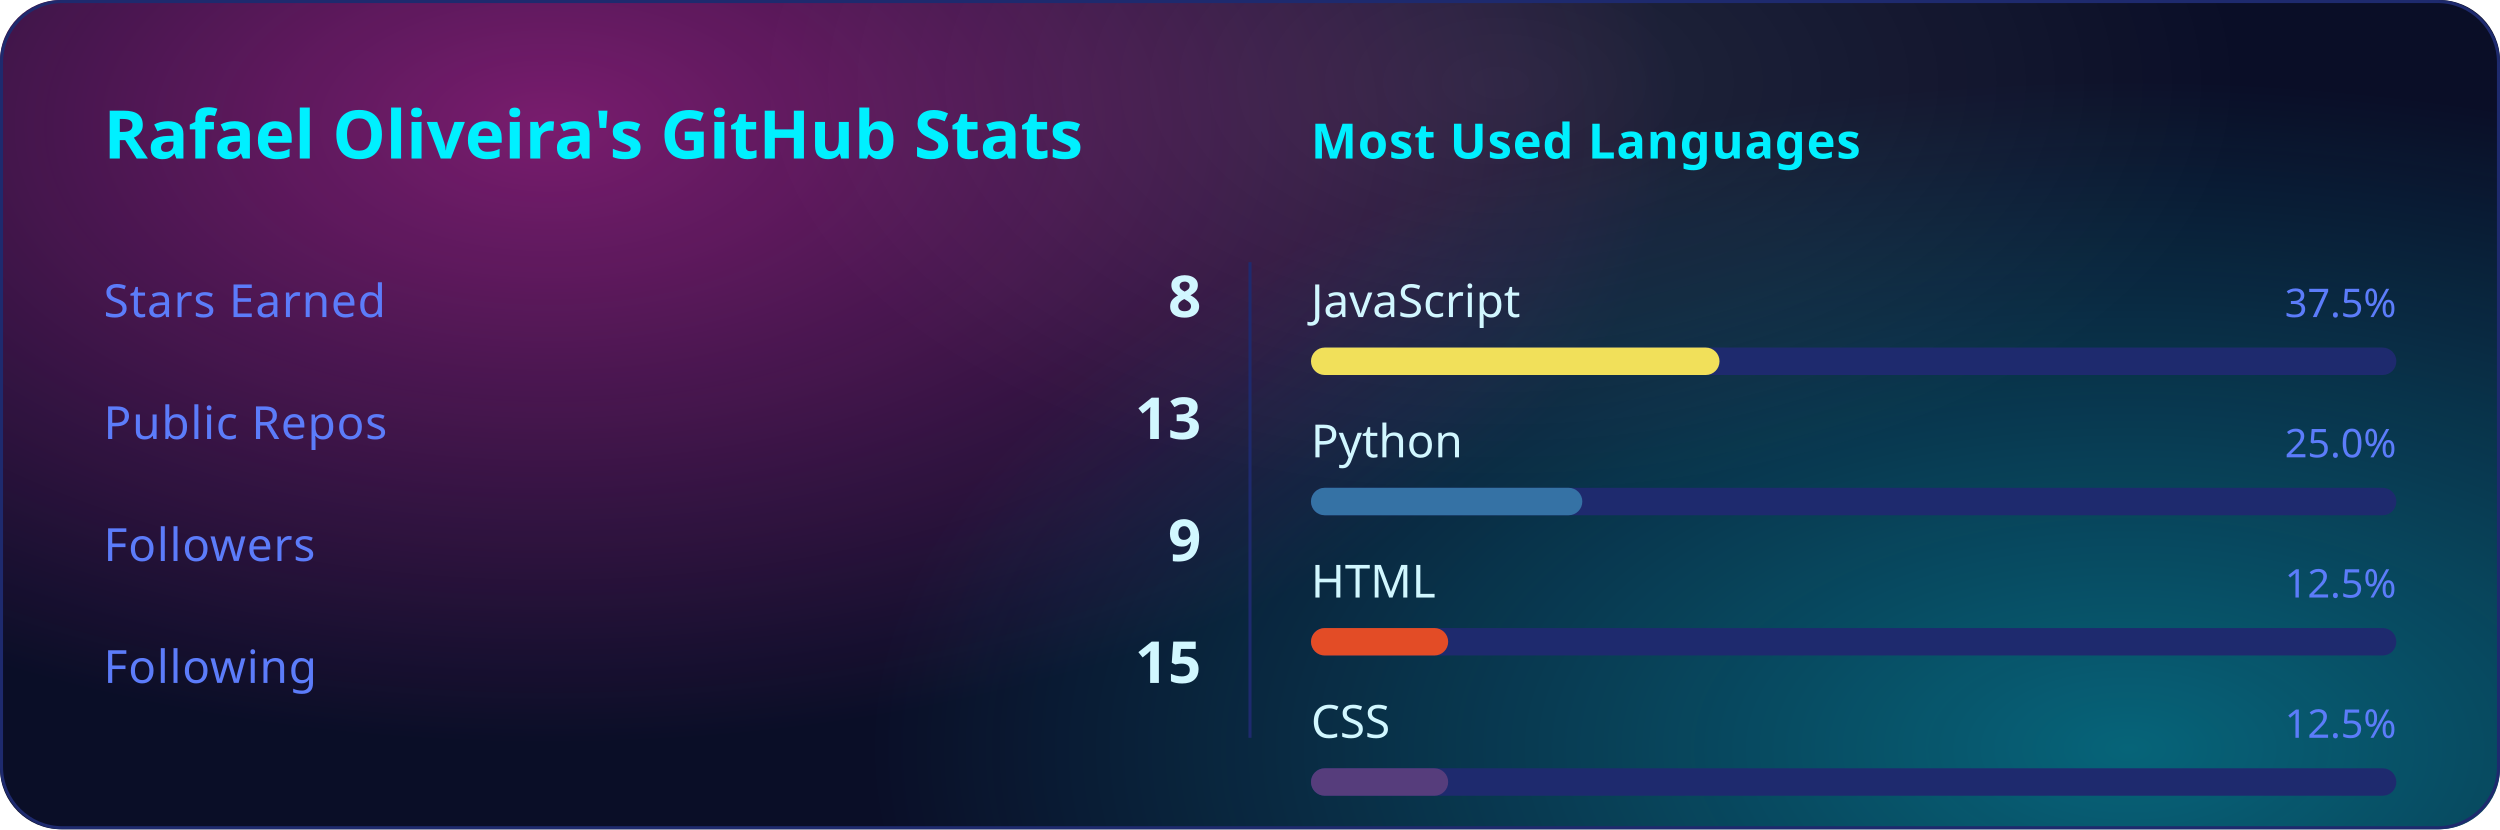
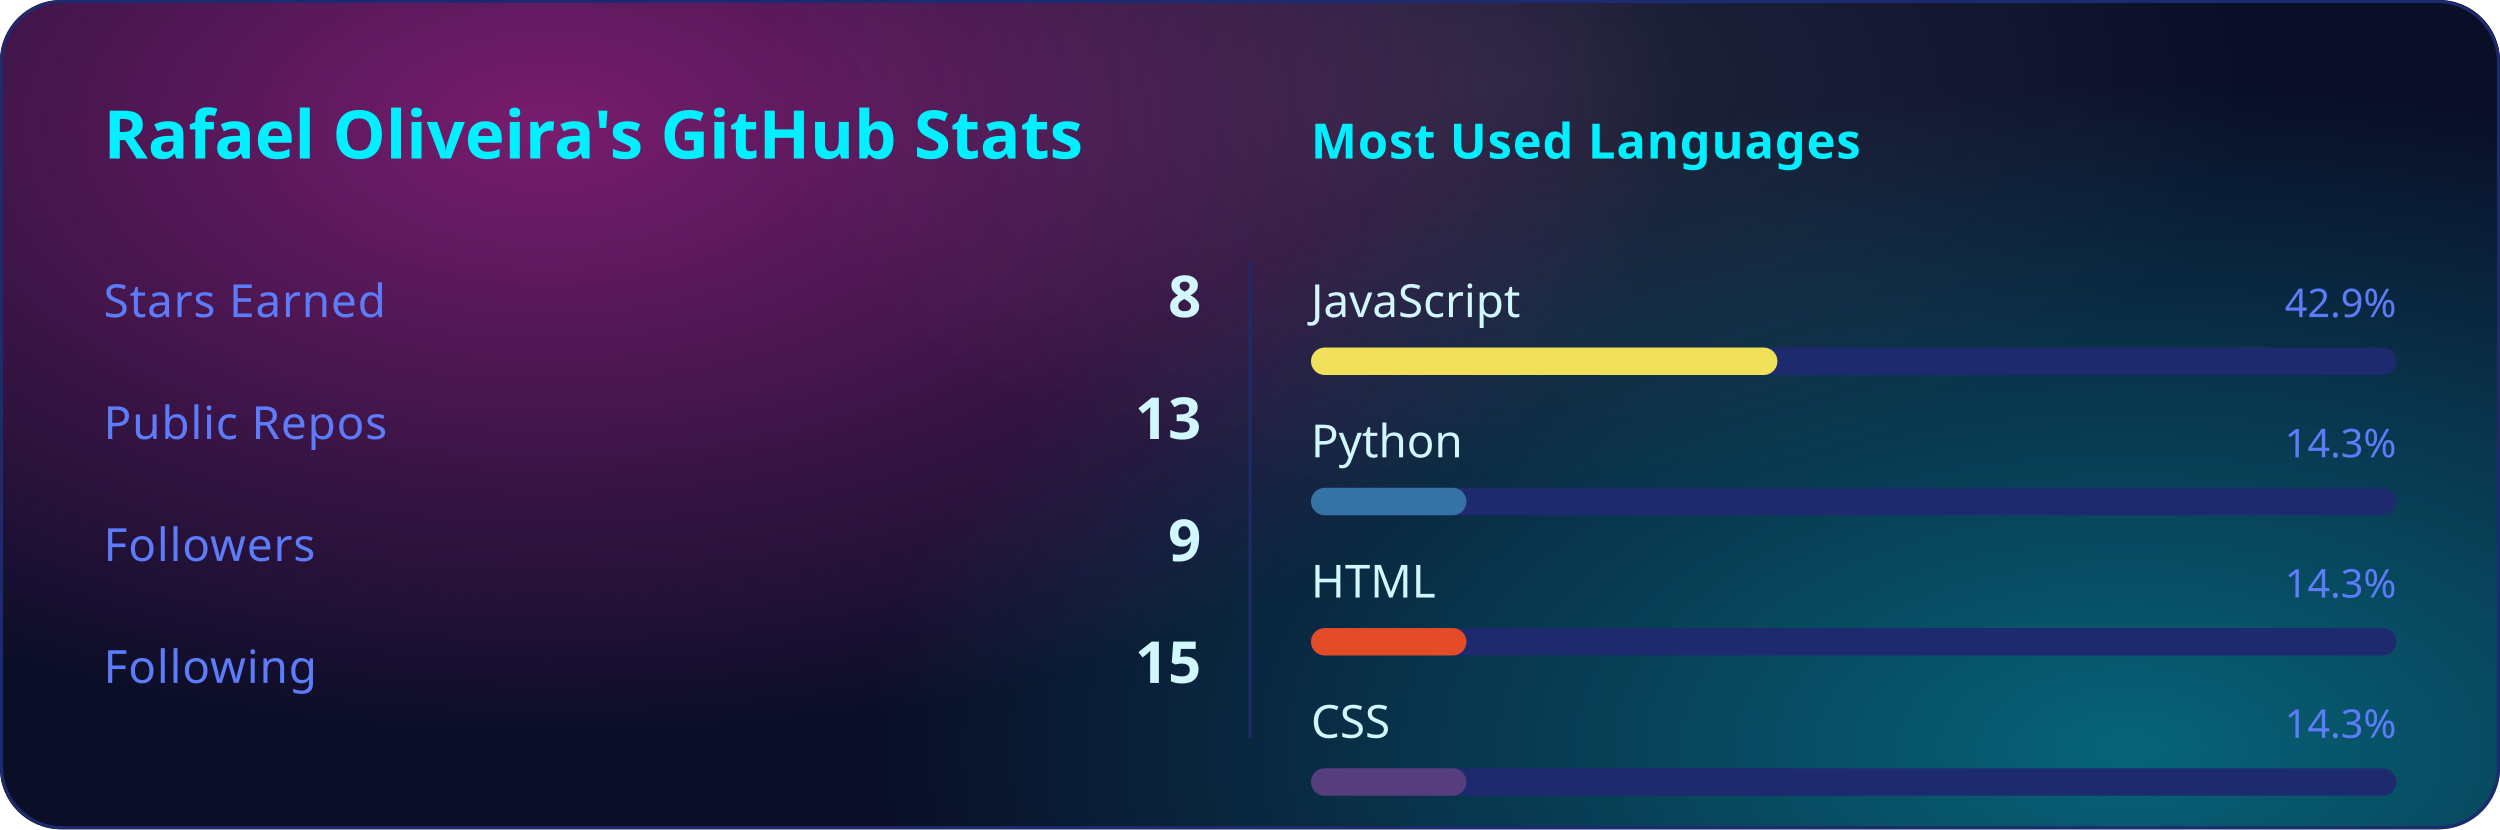
<svg xmlns="http://www.w3.org/2000/svg" width="820" height="272" viewBox="0 0 820 272" fill="none" role="img">
  <style>
-     .bar-fill { transform-origin: left center; animation: gg-grow 0.9s ease-out; }
-     .vbar { transform-origin: center bottom; animation: gg-rise 0.9s ease-out; }
-     .gg-seg { animation: gg-fade 0.8s ease-out; }
-     .gg-ring { animation: gg-fade 1s ease-out; }
+     .bar-fill { transform-box: fill-box; transform-origin: left center; animation: gg-grow 0.9s ease-out backwards; }
+     .vbar { transform-box: fill-box; transform-origin: center bottom; animation: gg-rise 0.9s ease-out backwards; }
+     .gg-seg { animation: gg-fade 0.8s ease-out backwards; }
+     .gg-ring { animation: gg-fade 1s ease-out backwards; }
    @keyframes gg-grow { from { transform: scaleX(0); } }
    @keyframes gg-rise { from { transform: scaleY(0); } }
    @keyframes gg-fade { from { opacity: 0.15; } }
  </style>
  <defs>
    <clipPath id="gg-clip">
      <rect width="820" height="272" rx="20" />
    </clipPath>
    <radialGradient id="gg-a1">
      <stop offset="0%" stop-color="#ff2ec4" stop-opacity="0.45" />
      <stop offset="100%" stop-color="#ff2ec4" stop-opacity="0" />
    </radialGradient>
    <radialGradient id="gg-a2">
      <stop offset="0%" stop-color="#00f0ff" stop-opacity="0.38" />
      <stop offset="100%" stop-color="#00f0ff" stop-opacity="0" />
    </radialGradient>
    <radialGradient id="gg-a3">
      <stop offset="0%" stop-color="#ffffff" stop-opacity="0.10" />
      <stop offset="100%" stop-color="#ffffff" stop-opacity="0" />
    </radialGradient>
    <style>
        .gg-blob1 { animation: gg-drift1 14s ease-in-out infinite alternate; }
        .gg-blob2 { animation: gg-drift2 18s ease-in-out infinite alternate; }
        @keyframes gg-drift1 { from { transform: translate(0,0); } to { transform: translate(66px, 14px); } }
        @keyframes gg-drift2 { from { transform: translate(0,0); } to { transform: translate(-49px, -12px); } }
      </style>
  </defs>
  <rect width="820" height="272" rx="20" fill="#0a0e27" />
  <g clip-path="url(#gg-clip)">
    <ellipse class="gg-blob1" cx="180.4" cy="40.8" rx="369" ry="204" fill="url(#gg-a1)" />
    <ellipse class="gg-blob2" cx="697" cy="244.8" rx="410" ry="217.6" fill="url(#gg-a2)" />
    <ellipse cx="492" cy="27.2" rx="246" ry="136" fill="url(#gg-a3)" />
  </g>
  <rect x="0.5" y="0.5" width="819" height="271" rx="20" fill="none" stroke="#1e2a6e" stroke-width="1" />
  <text x="34" y="52" fill="#00f0ff" font-family="'Segoe UI', Ubuntu, 'Helvetica Neue', Sans-Serif" font-size="22" font-weight="700">Rafael Oliveira's GitHub Stats</text>
  <g class="row" style="animation-delay:0.15s">
    <text x="34" y="104" fill="#5c7cfa" font-family="'Segoe UI', Ubuntu, 'Helvetica Neue', Sans-Serif" font-size="15" letter-spacing="0.3">Stars Earned</text>
    <text x="394" y="104" text-anchor="end" fill="#d1f7ff" font-family="'Segoe UI', Ubuntu, 'Helvetica Neue', Sans-Serif" font-size="19" font-weight="700">8</text>
  </g>
  <g class="row" style="animation-delay:0.27s">
    <text x="34" y="144" fill="#5c7cfa" font-family="'Segoe UI', Ubuntu, 'Helvetica Neue', Sans-Serif" font-size="15" letter-spacing="0.3">Public Repos</text>
    <text x="394" y="144" text-anchor="end" fill="#d1f7ff" font-family="'Segoe UI', Ubuntu, 'Helvetica Neue', Sans-Serif" font-size="19" font-weight="700">13</text>
  </g>
  <g class="row" style="animation-delay:0.39s">
    <text x="34" y="184" fill="#5c7cfa" font-family="'Segoe UI', Ubuntu, 'Helvetica Neue', Sans-Serif" font-size="15" letter-spacing="0.3">Followers</text>
    <text x="394" y="184" text-anchor="end" fill="#d1f7ff" font-family="'Segoe UI', Ubuntu, 'Helvetica Neue', Sans-Serif" font-size="19" font-weight="700">9</text>
  </g>
  <g class="row" style="animation-delay:0.51s">
    <text x="34" y="224" fill="#5c7cfa" font-family="'Segoe UI', Ubuntu, 'Helvetica Neue', Sans-Serif" font-size="15" letter-spacing="0.3">Following</text>
    <text x="394" y="224" text-anchor="end" fill="#d1f7ff" font-family="'Segoe UI', Ubuntu, 'Helvetica Neue', Sans-Serif" font-size="19" font-weight="700">15</text>
  </g>
  <line x1="410" y1="86" x2="410" y2="242" stroke="#1e2a6e" stroke-width="1" />
  <text x="430" y="52" fill="#00f0ff" font-family="'Segoe UI', Ubuntu, 'Helvetica Neue', Sans-Serif" font-size="16" font-weight="600" letter-spacing="0.3">Most Used Languages</text>
  <g class="row" style="animation-delay:0.2s">
    <text x="430" y="104" fill="#d1f7ff" font-family="'Segoe UI', Ubuntu, 'Helvetica Neue', Sans-Serif" font-size="15">JavaScript</text>
-     <text x="786" y="104" text-anchor="end" fill="#5c7cfa" font-family="'Segoe UI', Ubuntu, 'Helvetica Neue', Sans-Serif" font-size="13">37.5%</text>
+     <text x="786" y="104" text-anchor="end" fill="#5c7cfa" font-family="'Segoe UI', Ubuntu, 'Helvetica Neue', Sans-Serif" font-size="13">42.9%</text>
    <rect x="430" y="114" width="356" height="9" rx="4.5" fill="#1e2a6e" />
-     <rect class="bar-fill" x="430" y="114" width="134" height="9" rx="4.5" fill="#f1e05a" />
+     <rect class="bar-fill" x="430" y="114" width="153" height="9" rx="4.5" fill="#f1e05a" />
  </g>
  <g class="row" style="animation-delay:0.3s">
    <text x="430" y="150" fill="#d1f7ff" font-family="'Segoe UI', Ubuntu, 'Helvetica Neue', Sans-Serif" font-size="15">Python</text>
-     <text x="786" y="150" text-anchor="end" fill="#5c7cfa" font-family="'Segoe UI', Ubuntu, 'Helvetica Neue', Sans-Serif" font-size="13">25.0%</text>
+     <text x="786" y="150" text-anchor="end" fill="#5c7cfa" font-family="'Segoe UI', Ubuntu, 'Helvetica Neue', Sans-Serif" font-size="13">14.3%</text>
    <rect x="430" y="160" width="356" height="9" rx="4.5" fill="#1e2a6e" />
-     <rect class="bar-fill" x="430" y="160" width="89" height="9" rx="4.5" fill="#3572A5" />
+     <rect class="bar-fill" x="430" y="160" width="51" height="9" rx="4.5" fill="#3572A5" />
  </g>
  <g class="row" style="animation-delay:0.4s">
    <text x="430" y="196" fill="#d1f7ff" font-family="'Segoe UI', Ubuntu, 'Helvetica Neue', Sans-Serif" font-size="15">HTML</text>
-     <text x="786" y="196" text-anchor="end" fill="#5c7cfa" font-family="'Segoe UI', Ubuntu, 'Helvetica Neue', Sans-Serif" font-size="13">12.5%</text>
+     <text x="786" y="196" text-anchor="end" fill="#5c7cfa" font-family="'Segoe UI', Ubuntu, 'Helvetica Neue', Sans-Serif" font-size="13">14.3%</text>
    <rect x="430" y="206" width="356" height="9" rx="4.5" fill="#1e2a6e" />
-     <rect class="bar-fill" x="430" y="206" width="45" height="9" rx="4.5" fill="#e34c26" />
+     <rect class="bar-fill" x="430" y="206" width="51" height="9" rx="4.5" fill="#e34c26" />
  </g>
  <g class="row" style="animation-delay:0.5s">
    <text x="430" y="242" fill="#d1f7ff" font-family="'Segoe UI', Ubuntu, 'Helvetica Neue', Sans-Serif" font-size="15">CSS</text>
-     <text x="786" y="242" text-anchor="end" fill="#5c7cfa" font-family="'Segoe UI', Ubuntu, 'Helvetica Neue', Sans-Serif" font-size="13">12.5%</text>
+     <text x="786" y="242" text-anchor="end" fill="#5c7cfa" font-family="'Segoe UI', Ubuntu, 'Helvetica Neue', Sans-Serif" font-size="13">14.3%</text>
    <rect x="430" y="252" width="356" height="9" rx="4.5" fill="#1e2a6e" />
-     <rect class="bar-fill" x="430" y="252" width="45" height="9" rx="4.5" fill="#563d7c" />
+     <rect class="bar-fill" x="430" y="252" width="51" height="9" rx="4.5" fill="#563d7c" />
  </g>
</svg>
